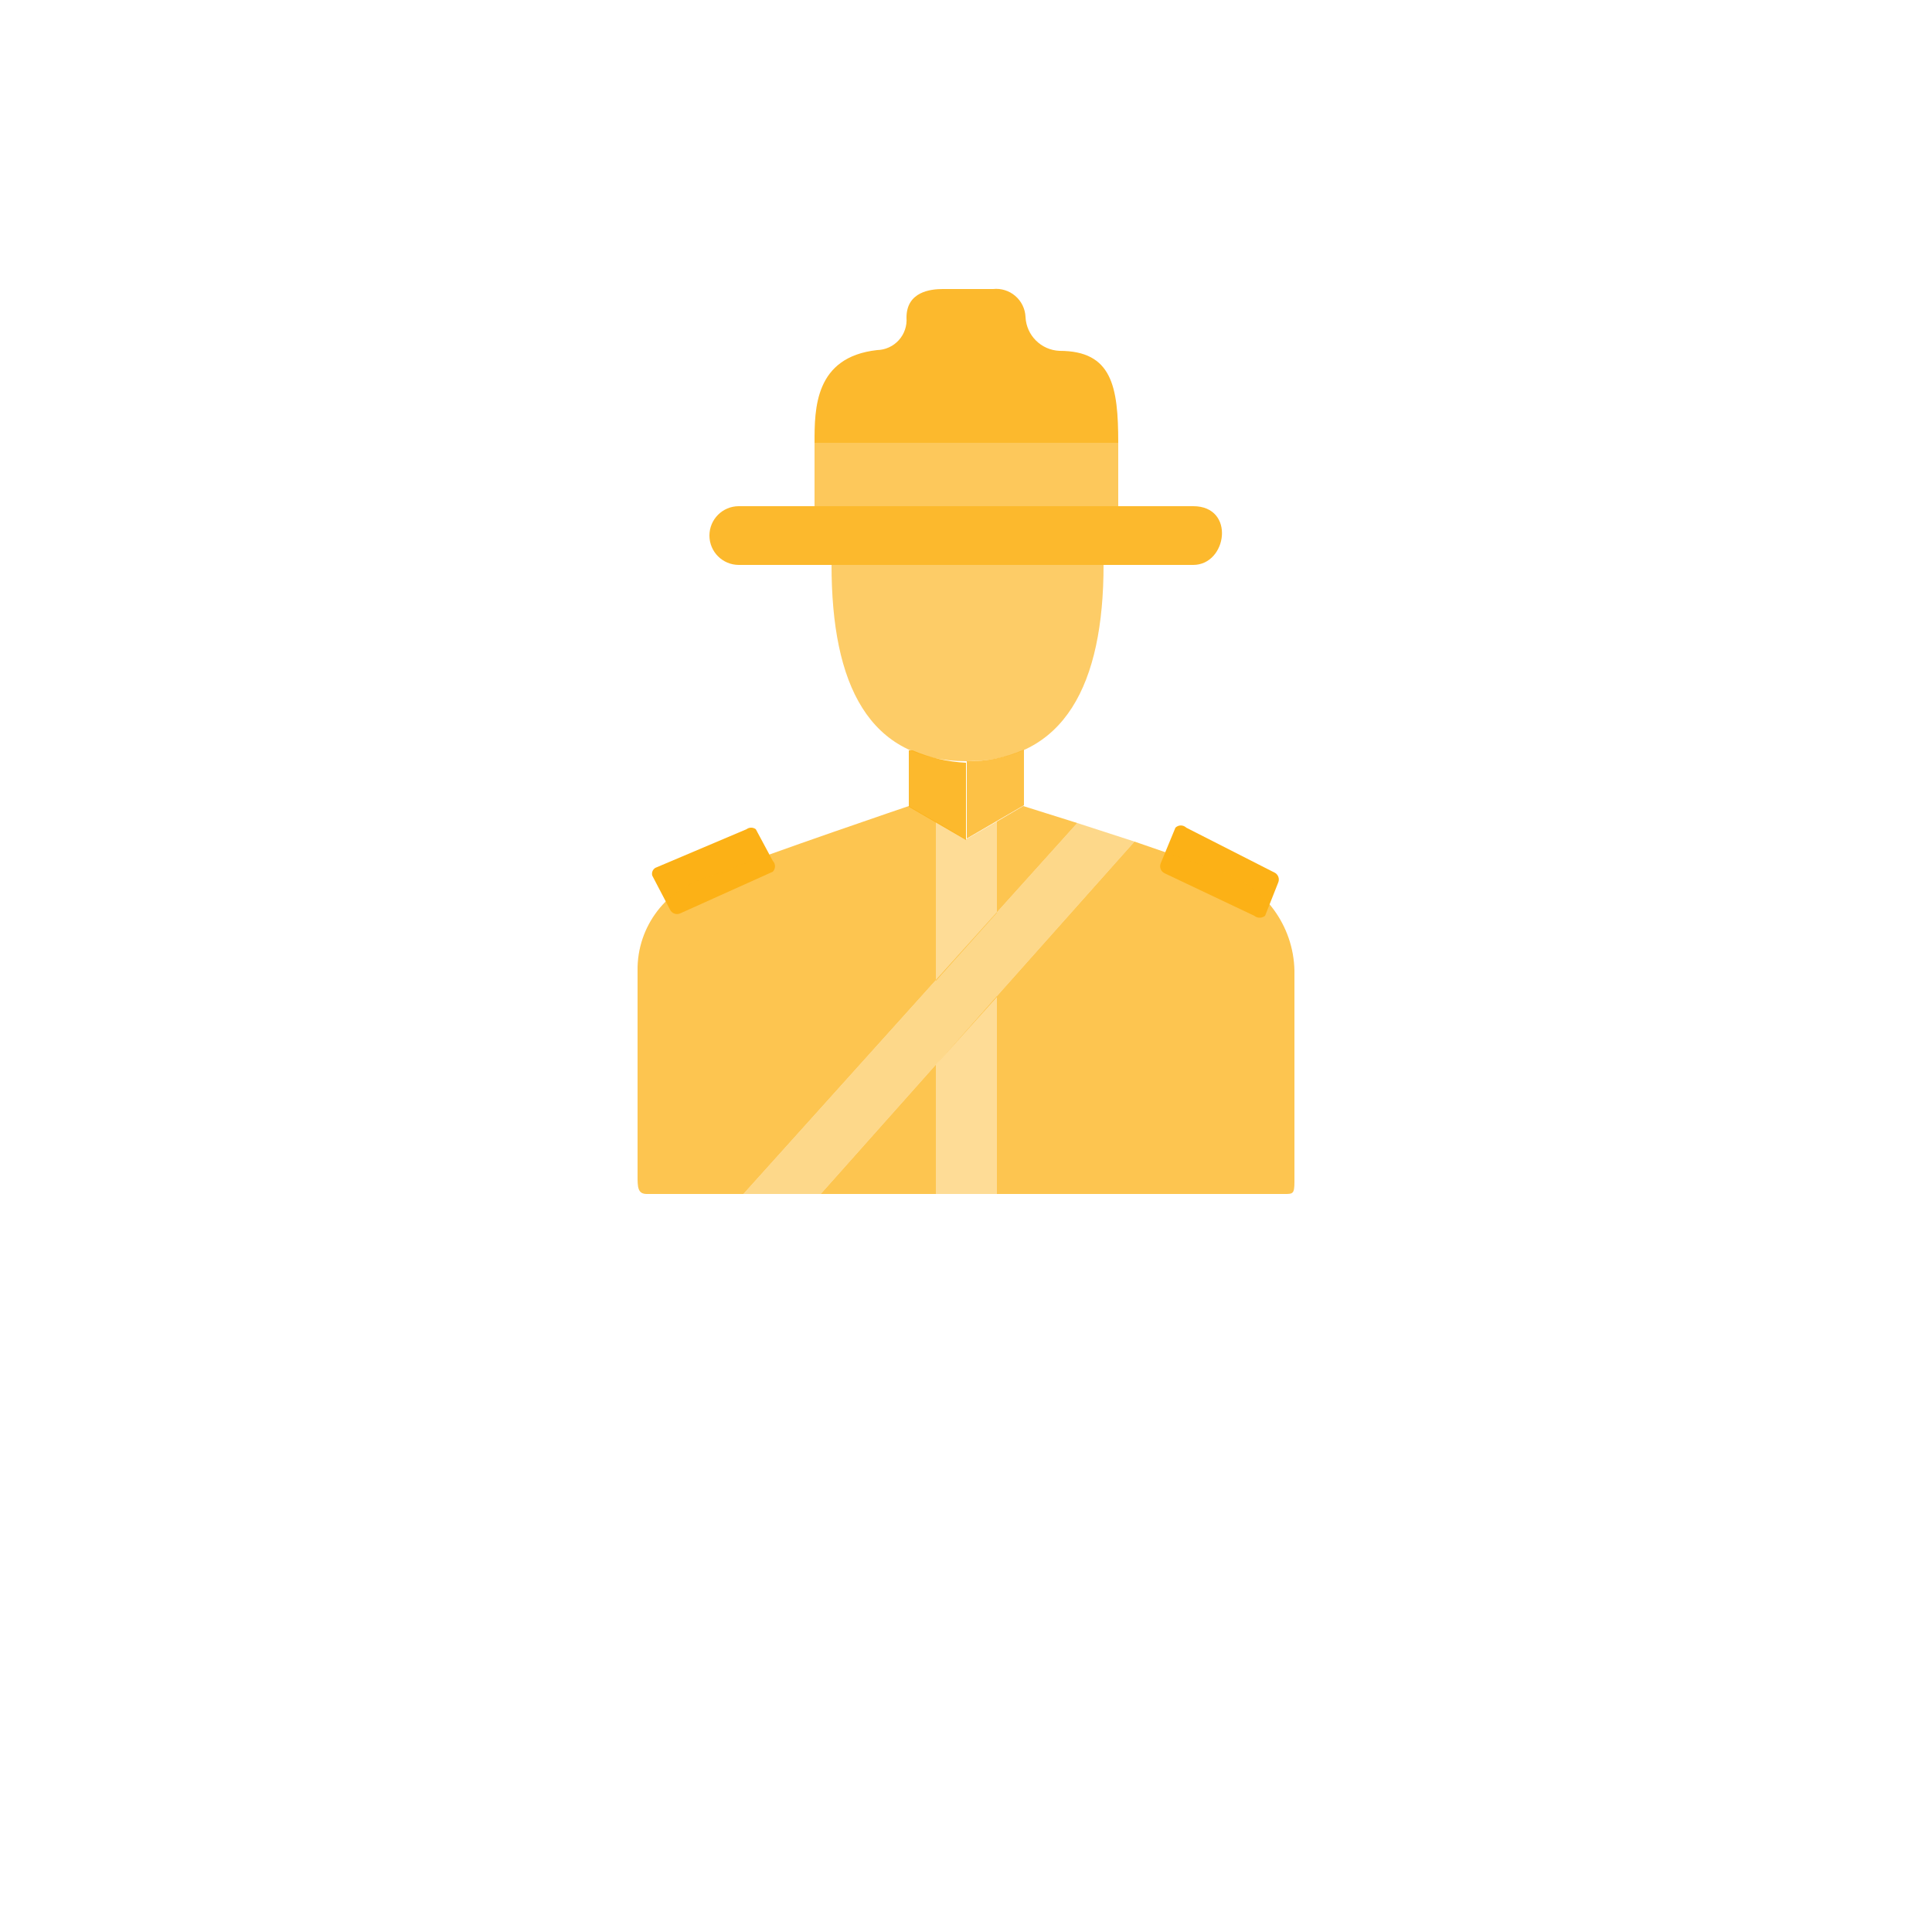
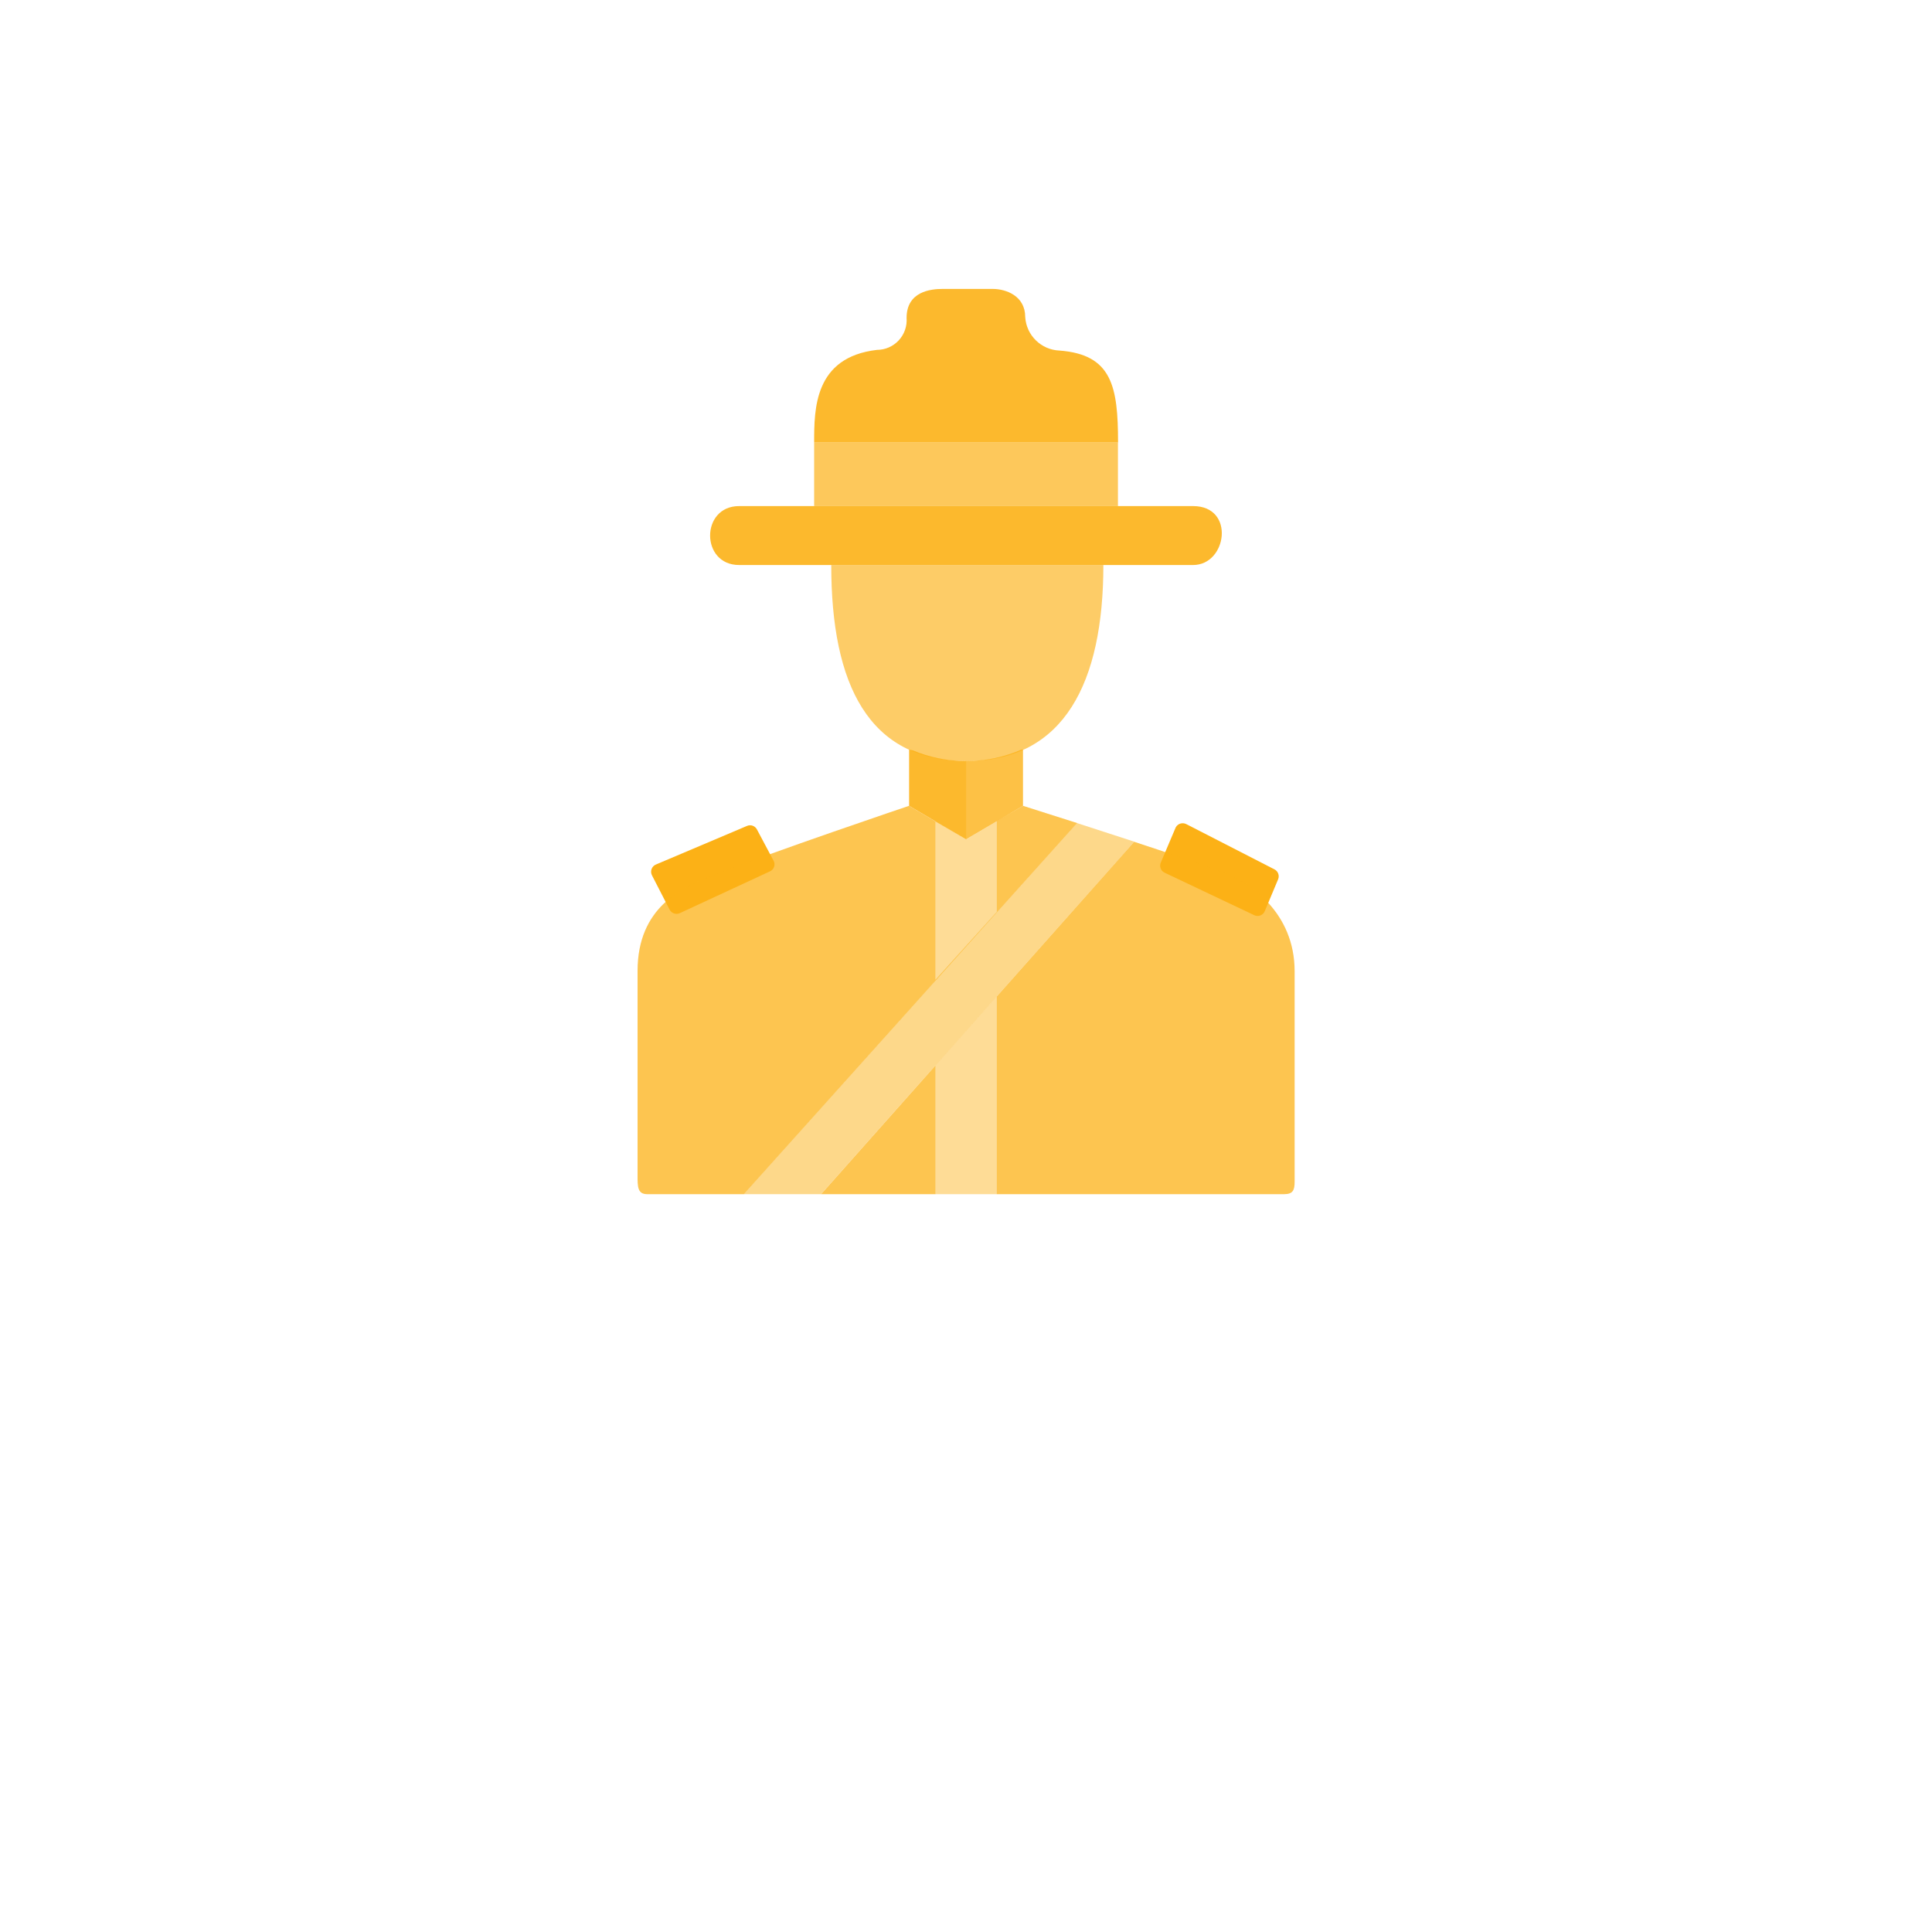
- <svg xmlns="http://www.w3.org/2000/svg" id="Layer_1" data-name="Layer 1" viewBox="0 0 25 25">
-   <path d="M10.76,7.31c0,1.55.48,2.54,1.75,2.54s1.77-1,1.77-2.54Z" fill="#fcb116" opacity="0.65" />
-   <path d="M9.56,7.31a.38.38,0,0,1,0-.76h5.88c.55,0,.44.76,0,.76Z" fill="#fcb116" opacity="0.9" />
-   <rect x="10.54" y="5.73" width="3.93" height="0.82" fill="#fcb116" opacity="0.7" />
-   <path d="M10.54,5.73c0-.44,0-1.11.81-1.2a.39.39,0,0,0,.38-.42c0-.34.32-.37.47-.37h.65a.38.38,0,0,1,.42.36.46.46,0,0,0,.44.44c.68,0,.76.46.76,1.19Z" fill="#fcb116" opacity="0.9" />
-   <polygon points="13.94 10.65 14.68 10.89 10.62 15.45 9.62 15.45 13.94 10.65" fill="#fcb116" opacity="0.5" />
-   <path d="M8.44,11.33l.23.44a.1.1,0,0,0,.13.05L10,11.28a.1.1,0,0,0,0-.14l-.22-.41a.1.1,0,0,0-.12,0l-1.18.5A.09.09,0,0,0,8.44,11.33Z" fill="#fcb116" />
-   <path d="M15.21,10.71l-.19.46a.1.1,0,0,0,.05.13l1.16.55a.11.11,0,0,0,.14,0l.17-.43a.1.1,0,0,0-.05-.13l-1.14-.58A.1.1,0,0,0,15.21,10.71Z" fill="#fcb116" />
-   <path d="M12.51,9.85h0v1l.74-.43V9.7h0A1.76,1.76,0,0,1,12.51,9.85Z" fill="#fcb116" opacity="0.8" />
-   <path d="M11.81,9.71h-.05v.73l.74.43v-1h0A2,2,0,0,1,11.81,9.71Z" fill="#fcb116" opacity="0.9" />
+ <svg xmlns="http://www.w3.org/2000/svg" id="Layer_1" data-name="Layer 1" viewBox="0 0 200 200">
+   <path d="M86.05,58.49c0,12.38,3.87,20.3,14,20.3s14.17-8.17,14.17-20.3Z" fill="#fcb116" opacity="0.65" />
+   <path d="M76.51,58.49c-4,0-4-6.1,0-6.1h47c4.38,0,3.52,6.1,0,6.1Z" fill="#fcb116" opacity="0.9" />
+   <rect x="84.28" y="45.81" width="31.45" height="6.58" fill="#fcb116" opacity="0.7" />
+   <path d="M84.28,45.81c0-3.46,0-8.83,6.5-9.59a3.08,3.08,0,0,0,3.07-3.31c0-2.75,2.52-3,3.71-3h5.21c1.36,0,3.36.71,3.36,2.91a3.7,3.7,0,0,0,3.55,3.47c5.42.41,6.06,3.7,6.06,9.52Z" fill="#fcb116" opacity="0.9" />
+   <polygon points="111.48 85.2 117.42 87.13 84.99 123.62 76.98 123.62 111.48 85.2" fill="#fcb116" opacity="0.5" />
+   <path d="M67.49,90.61l1.83,3.56a.81.81,0,0,0,1.05.36l9.34-4.33a.79.79,0,0,0,.37-1.1l-1.73-3.25a.8.8,0,0,0-1-.36l-9.44,4A.81.81,0,0,0,67.49,90.61Z" fill="#fcb116" />
+   <path d="M121.71,85.65l-1.56,3.68a.8.8,0,0,0,.39,1l9.3,4.41a.8.8,0,0,0,1.09-.42L132.32,91a.81.81,0,0,0-.38-1l-9.12-4.68A.82.82,0,0,0,121.71,85.65Z" fill="#fcb116" />
+   <path d="M100.08,78.78H100v8.11l5.9-3.47V77.6l-.17,0A14.13,14.13,0,0,1,100.08,78.78Z" fill="#fcb116" opacity="0.8" />
+   <path d="M94.5,77.68l-.39-.08v5.82l5.9,3.47V78.78h-.07A14.2,14.2,0,0,1,94.5,77.68Z" fill="#fcb116" opacity="0.9" />
  <g opacity="0.5">
-     <polygon points="12.11 13.78 12.11 15.45 12.9 15.45 12.9 12.89 12.11 13.78" fill="#fcb116" opacity="0.9" />
-     <polygon points="12.9 11.81 12.9 10.63 12.5 10.86 12.11 10.63 12.11 12.69 12.9 11.81" fill="#fcb116" opacity="0.9" />
+     <polygon points="96.85 110.27 96.85 123.62 103.17 123.62 103.17 103.16 96.85 110.27" fill="#fcb116" opacity="0.9" />
+     <polygon points="103.17 94.45 103.17 85.03 100.01 86.89 96.85 85.03 96.85 101.49 103.17 94.45" fill="#fcb116" opacity="0.9" />
  </g>
-   <path d="M14.58,10.86l.1,0h0Z" fill="#fcb116" opacity="0.75" />
-   <path d="M14.58,10.86,14,10.65Z" fill="#fcb116" opacity="0.75" />
-   <path d="M15.81,11.28l-1.13-.39-4.06,4.56h1.49V13.78l.79-.88v2.55h3.72c.11,0,.13,0,.13-.16V12.56A1.38,1.38,0,0,0,15.81,11.28Z" fill="#fcb116" opacity="0.75" />
-   <path d="M13.24,10.43h0l-.34.2v1.18l-.79.88V10.63l.39.23-.74-.43h0s-1.77.6-2.57.91a1.24,1.24,0,0,0-.94,1.22v2.65c0,.15,0,.24.12.24H9.62l4.32-4.8Z" fill="#fcb116" opacity="0.75" />
+   <path d="M116.65,86.88l.76.26h0Z" fill="#fcb116" opacity="0.75" />
+   <path d="M116.65,86.88l-5.06-1.65Z" fill="#fcb116" opacity="0.75" />
+   <path d="M126.51,90.26c-2.28-.85-5.7-2-9.1-3.12L85,123.62H96.85V110.27l6.32-7.11v20.46h29.77c.93,0,1.08-.45,1.08-1.31v-21.8C134,94.53,129.49,91.37,126.51,90.26Z" fill="#fcb116" opacity="0.75" />
+   <path d="M105.91,83.42h0L103.17,85v9.42l-6.32,7V85L100,86.89l-5.9-3.47h0s-14.19,4.78-20.6,7.32C70.64,91.87,66,93.92,66,100.51v21.21c0,1.13,0,1.9,1,1.9H77l34.5-38.42C108.29,84.17,105.91,83.42,105.91,83.42Z" fill="#fcb116" opacity="0.75" />
</svg>
